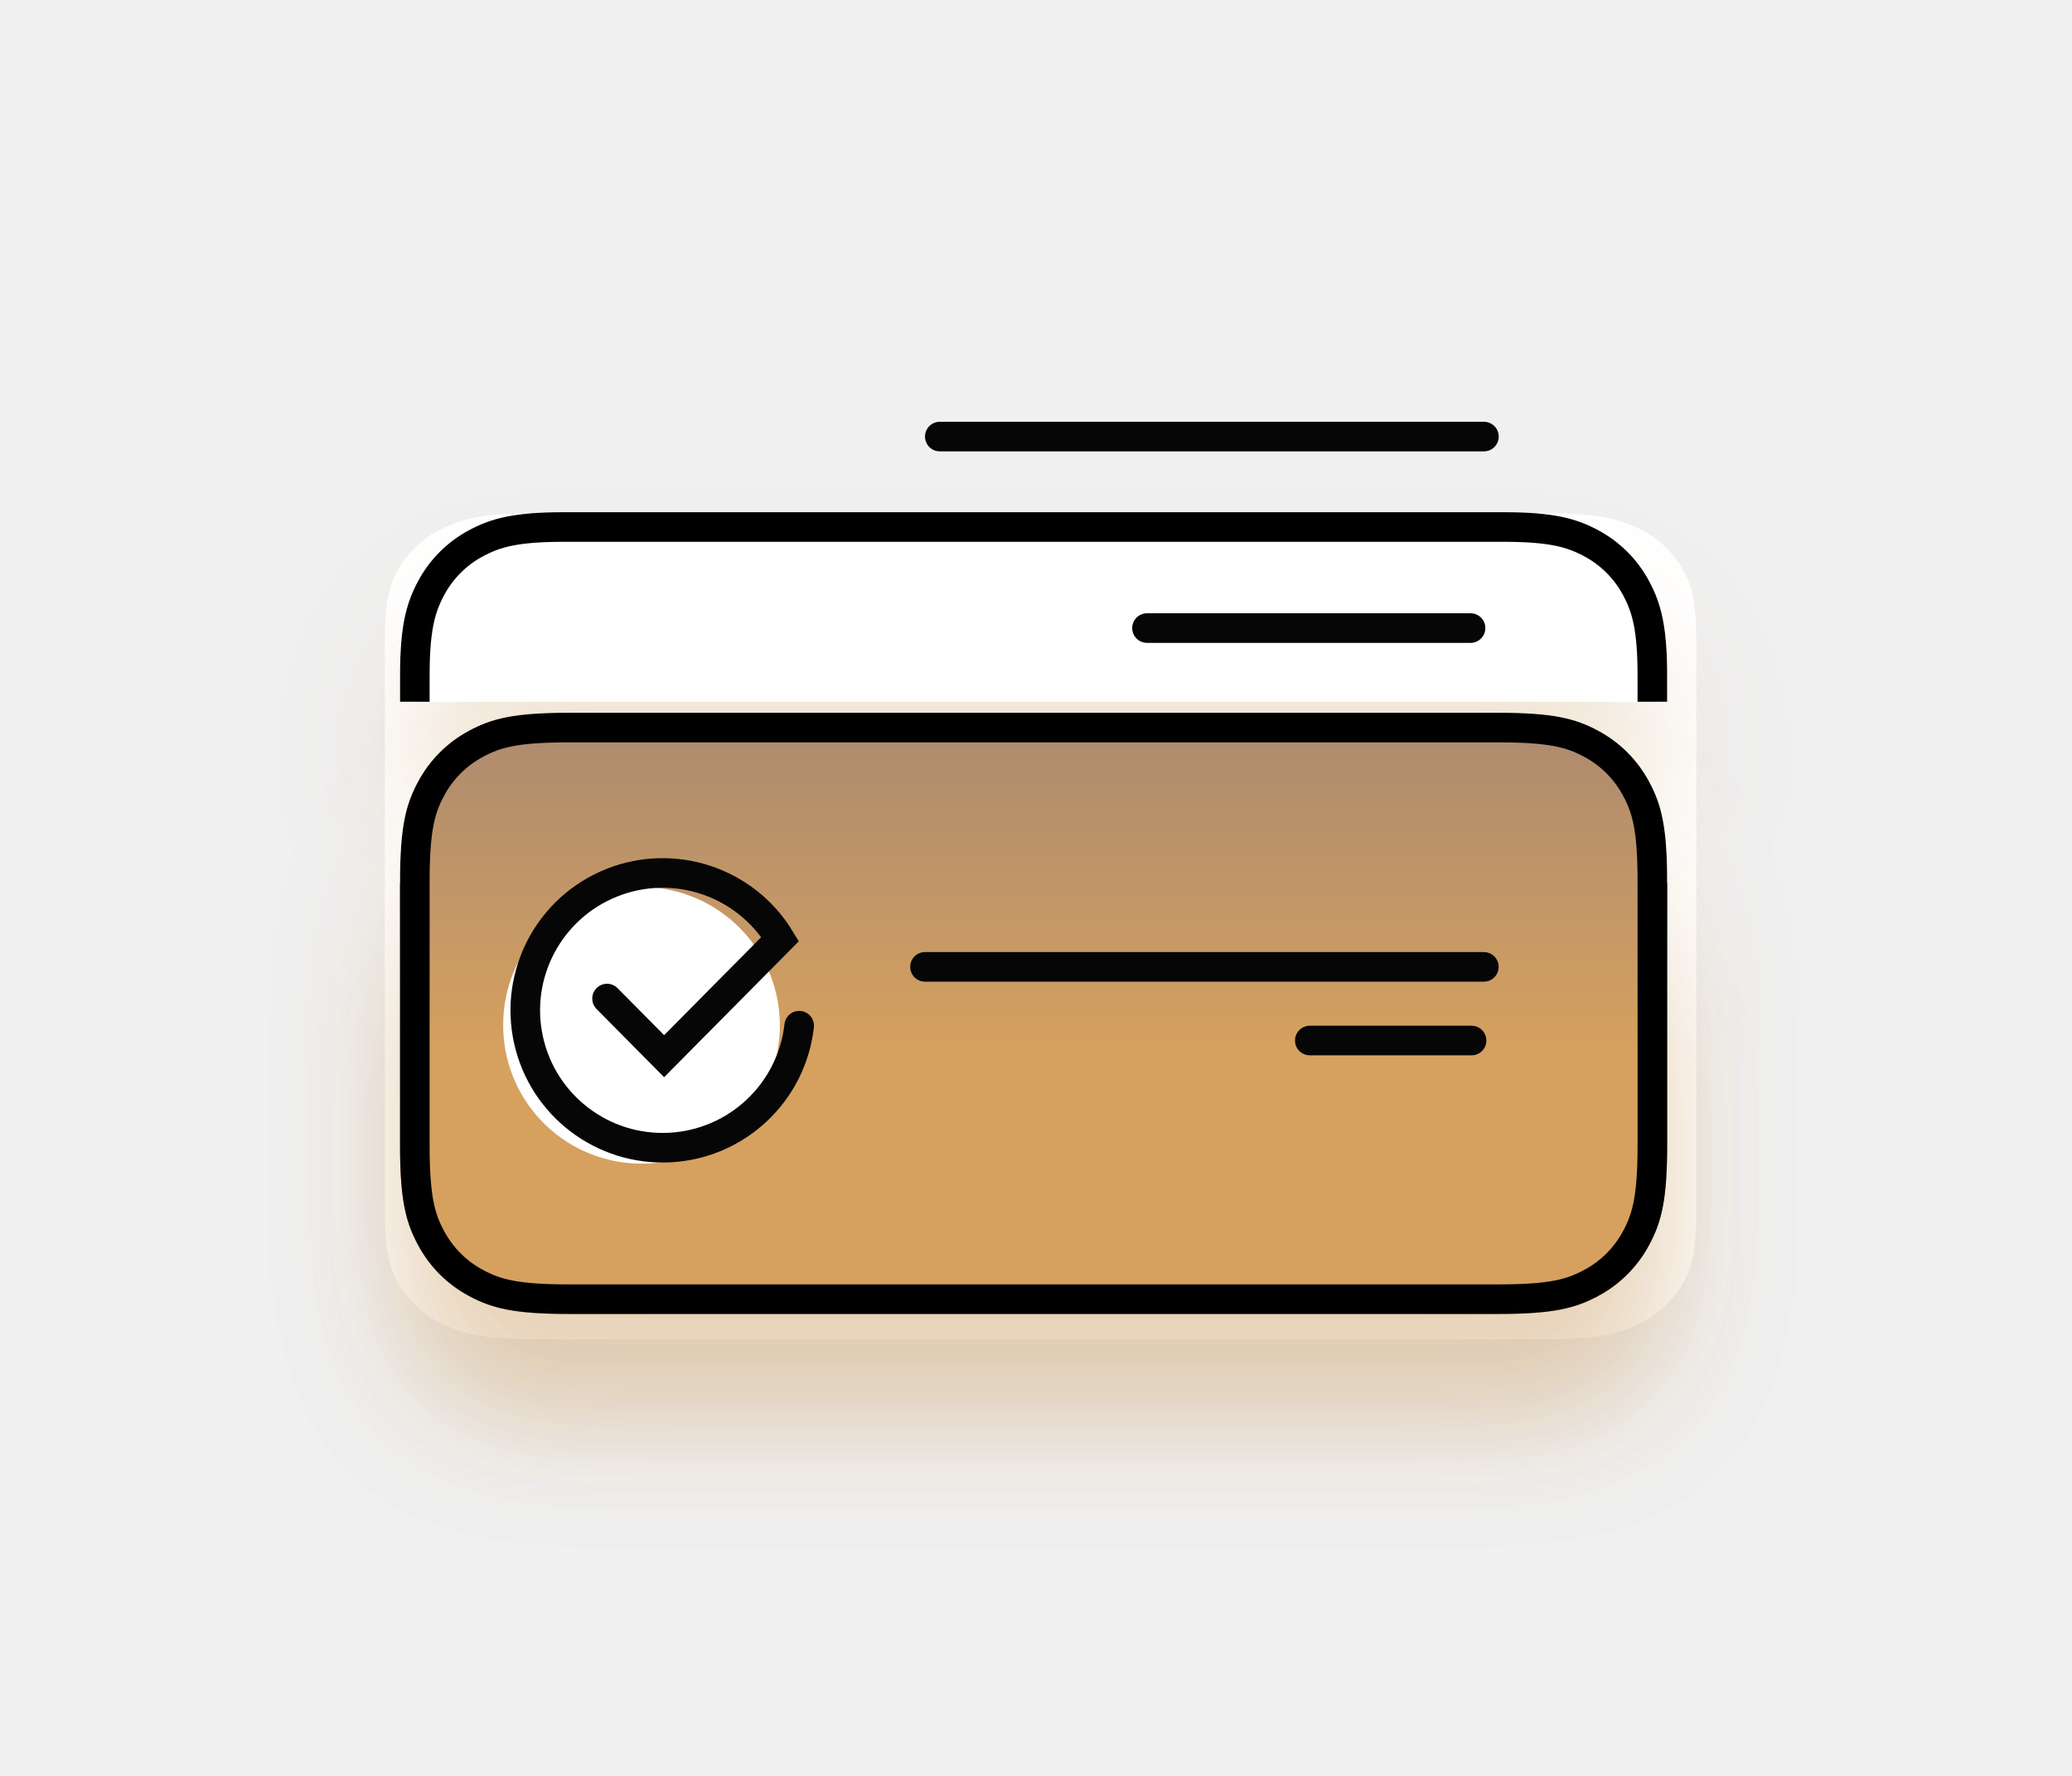
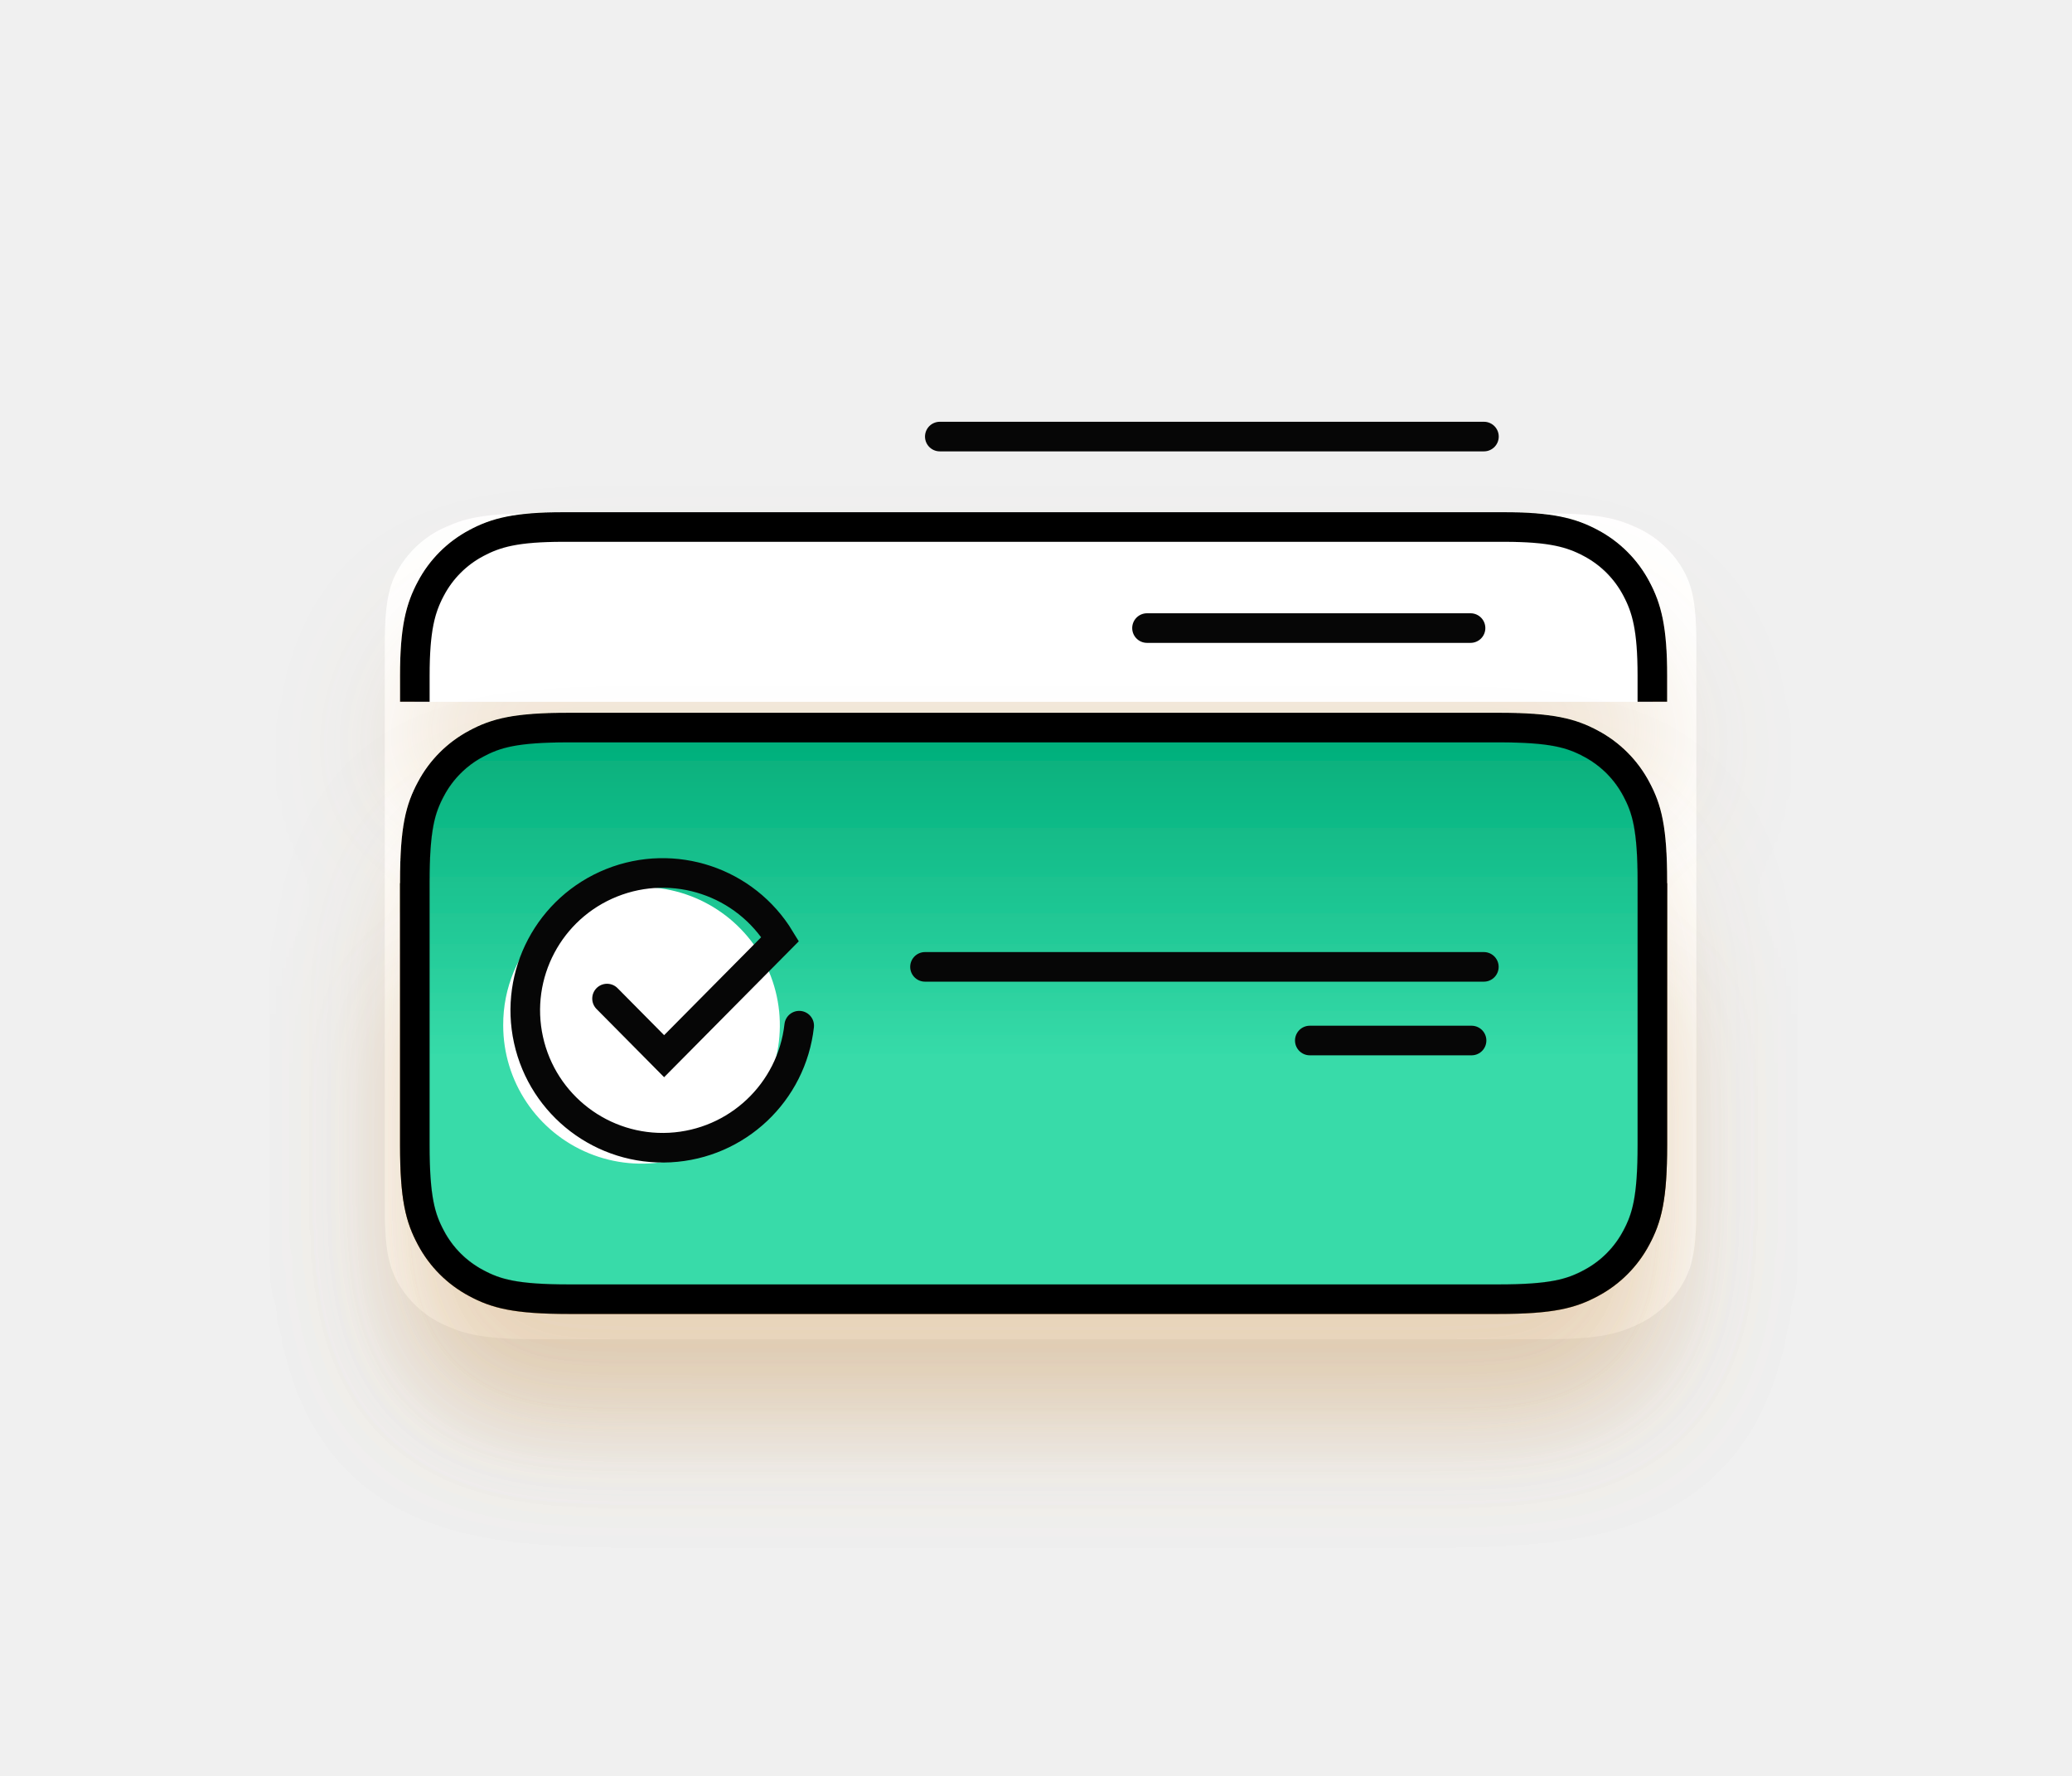
<svg xmlns="http://www.w3.org/2000/svg" id="Icon-StepByStep" width="140" height="120" viewBox="0 0 140 120">
  <defs>
    <filter id="Shape" width="109.618" height="78.177" x="15.029" y="29.612" filterUnits="userSpaceOnUse">
      <feOffset dy="7" />
      <feGaussianBlur result="blur" stdDeviation="4" />
      <feFlood flood-color="#c99a65" flood-opacity=".259" />
      <feComposite in2="blur" operator="in" />
      <feComposite in="SourceGraphic" />
    </filter>
    <filter id="Rectangle-Copy-4" width="109.618" height="64.625" x="15.029" y="43.165" filterUnits="userSpaceOnUse">
      <feOffset dy="7" />
      <feGaussianBlur result="blur-2" stdDeviation="4" />
      <feFlood flood-color="#c99a65" flood-opacity=".259" />
      <feComposite in2="blur-2" operator="in" />
      <feComposite in="SourceGraphic" />
    </filter>
    <linearGradient id="linear-gradient" x1=".5" x2=".5" y1=".576" gradientUnits="objectBoundingBox">
-       <stop offset="0" stop-color="#d6a15f" />
-       <stop offset="1" stop-color="#ad8b6f" />
+       <stop offset="0" stop-color="#37dba9" />
+       <stop offset="1" stop-color="#01ad79" />
    </linearGradient>
    <style>
            .cls-5{fill:none;stroke:#060606;stroke-width:2px;stroke-linecap:round}
        </style>
  </defs>
  <path id="Rectangle_482" fill="none" d="M0 0H140V120H0z" />
  <g id="Group-4" transform="translate(26 29.173)">
    <g id="Group-3" transform="translate(0 5.51)">
      <path id="Rectangle-Copy-7" fill="#fff" fill-rule="evenodd" d="M10.406 4h67.806c3.618 0 4.931.317 6.253.913A6.909 6.909 0 0 1 87.533 7.5c.708 1.114 1.084 2.219 1.084 5.265v38.29c0 3.047-.377 4.151-1.084 5.265a6.908 6.908 0 0 1-3.068 2.58c-1.322.6-2.635.913-6.253.913H10.406c-3.619 0-4.931-.317-6.254-.913a6.91 6.91 0 0 1-3.068-2.58C.377 55.207 0 54.1 0 51.055V12.762C0 9.715.377 8.61 1.084 7.5a6.911 6.911 0 0 1 3.069-2.587C5.476 4.317 6.788 4 10.406 4z" transform="translate(0 -4)" />
    </g>
    <g id="Group-3-2" filter="url(#Shape)" transform="translate(-26.001 -29.171)">
      <path id="Shape-2" fill="#fff" stroke="#060606" stroke-width="2px" d="M83.618 24.064v17.689c0 3.625-.377 4.939-1.084 6.264a7.381 7.381 0 0 1-3.068 3.074c-1.322.709-2.635 1.086-6.253 1.086H10.406c-3.619 0-4.931-.377-6.254-1.086a7.382 7.382 0 0 1-3.069-3.074C.377 46.692 0 45.378 0 41.753V24.064m0-12.256v-1.757C0 6.874.377 5.485 1.084 4.16a7.382 7.382 0 0 1 3.069-3.074C5.476.377 6.862 0 10.034 0h63.55c3.172 0 4.559.377 5.881 1.086a7.381 7.381 0 0 1 3.068 3.074c.708 1.325 1.084 2.714 1.084 5.891v1.757" transform="translate(28.03 35.61)" />
    </g>
    <g id="Group-3-3" filter="url(#Rectangle-Copy-4)" transform="translate(-26.001 -29.169)">
      <path id="Rectangle-Copy-4-2" fill="url(#linear-gradient)" stroke="#060606" stroke-width="2px" d="M10.406 0h62.806c3.618 0 4.931.377 6.253 1.086a7.381 7.381 0 0 1 3.068 3.074c.708 1.325 1.084 2.64 1.084 6.264V28.2c0 3.625-.377 4.939-1.084 6.264a7.381 7.381 0 0 1-3.068 3.074c-1.322.709-2.635 1.086-6.253 1.086H10.406c-3.619 0-4.931-.377-6.254-1.086a7.382 7.382 0 0 1-3.069-3.074C.377 33.14 0 31.825 0 28.2V10.424C0 6.8.377 5.485 1.084 4.16a7.382 7.382 0 0 1 3.069-3.074C5.476.377 6.788 0 10.406 0z" transform="translate(28.03 49.16)" />
    </g>
    <path id="Line_14" d="M0 0L36.766 0" class="cls-5" transform="translate(37.5 .327)" />
    <path id="Line_14-2" d="M0 0L21.861 0" class="cls-5" transform="translate(51.5 13.267)" />
    <path id="Line_14-Copy" d="M0 0L37.76 0" class="cls-5" transform="translate(36.5 36.16)" />
    <path id="Line_14-Copy-2" d="M0 0L10.93 0" class="cls-5" transform="translate(62.5 41.137)" />
    <g id="Group_22687" transform="translate(10 29.827)">
      <path id="Path_25189" fill="#fff" d="M9.259 0A9.346 9.346 0 1 1 0 9.345 9.3 9.3 0 0 1 9.259 0z" transform="translate(-2 .939)" />
      <g id="Group_22611" transform="translate(-.324)">
        <path id="Path_25171" d="M2161.872 91.3l3.857 3.894 7.839-7.912a9.283 9.283 0 1 0 1.288 5.85" class="cls-5" transform="translate(-2156.532 -82.825)" />
      </g>
    </g>
  </g>
</svg>
